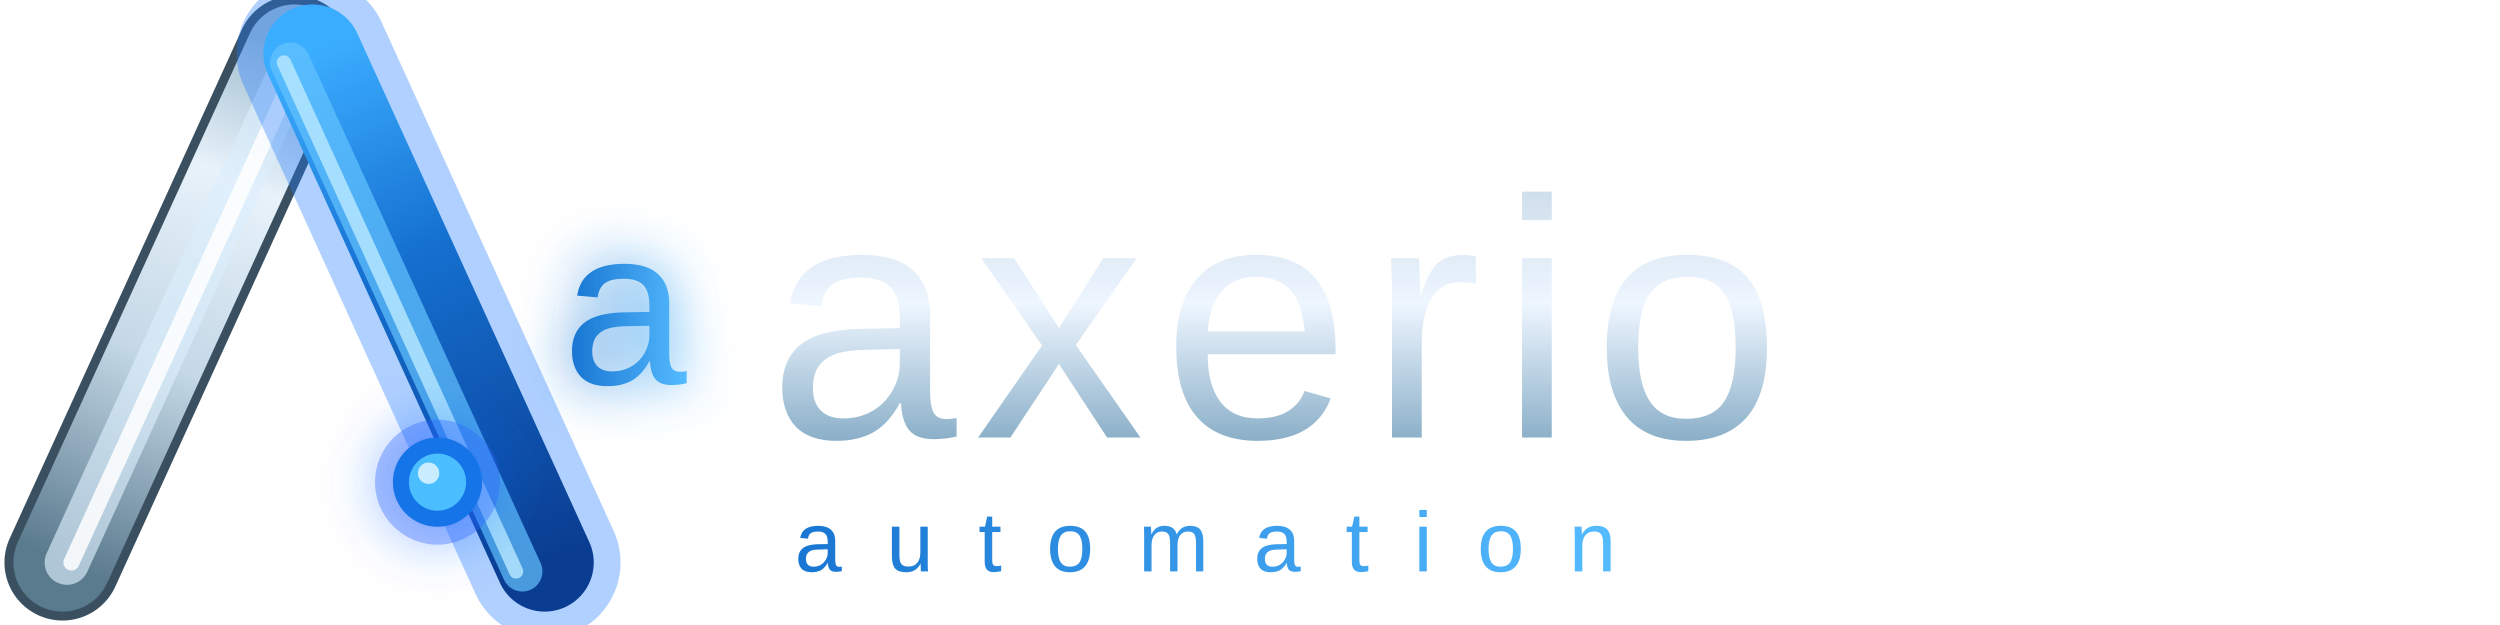
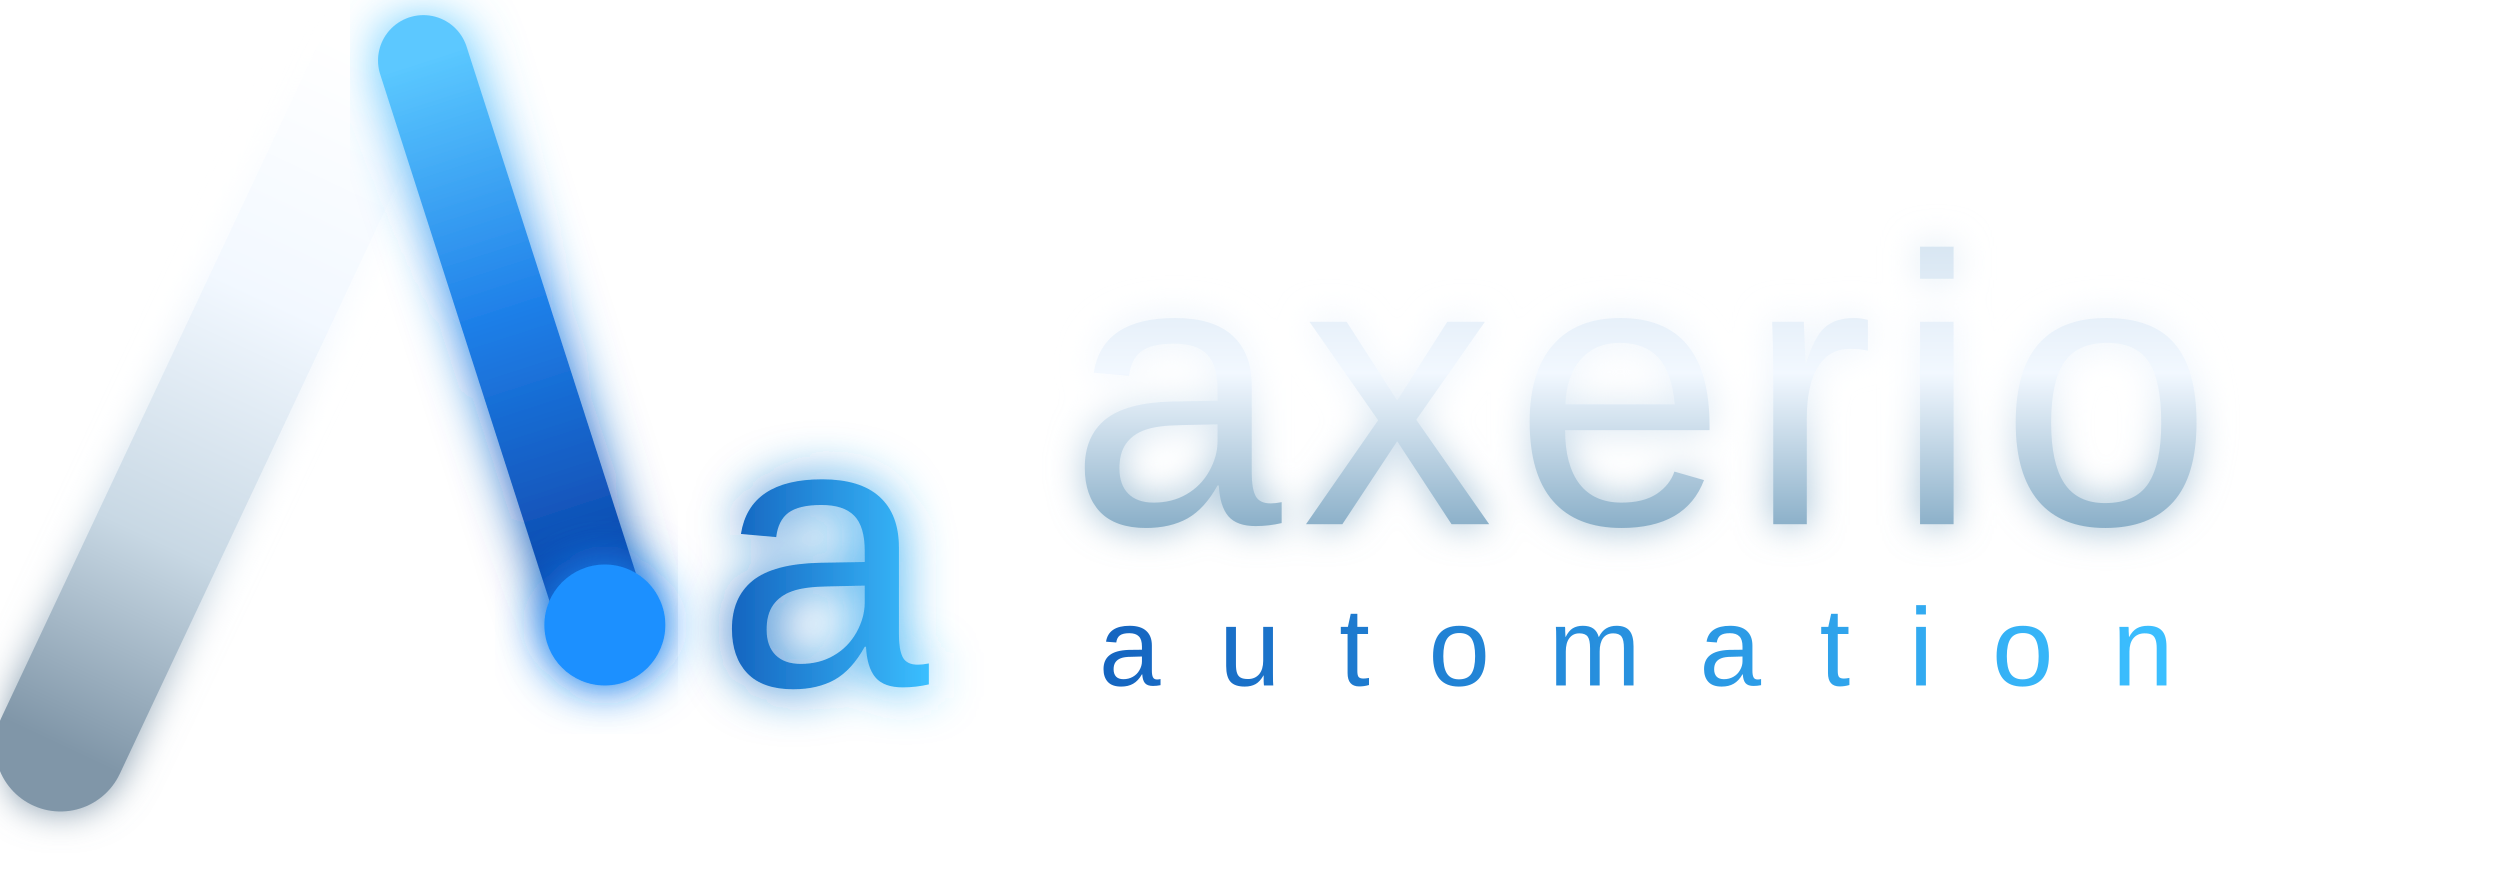
- <svg xmlns="http://www.w3.org/2000/svg" viewBox="0 0 280 70" role="img" aria-label="Axerio Automation">
+ <svg xmlns="http://www.w3.org/2000/svg" viewBox="0 0 248 88" role="img" aria-label="Axerio Automation">
  <defs>
-     <linearGradient id="gSilverBar" gradientUnits="userSpaceOnUse" x1="7" y1="63" x2="33" y2="6">
-       <stop offset="0%" stop-color="#5A7A8E" />
-       <stop offset="40%" stop-color="#C4D8E6" />
-       <stop offset="75%" stop-color="#E8F2FA" />
-       <stop offset="100%" stop-color="#A0BDD0" />
+     <linearGradient id="gLeft" gradientUnits="userSpaceOnUse" x1="6" y1="74" x2="38" y2="6">
+       <stop offset="0%" stop-color="#8096A8" />
+       <stop offset="30%" stop-color="#C8D8E4" />
+       <stop offset="65%" stop-color="#F2F8FF" />
+       <stop offset="100%" stop-color="#FFFFFF" />
    </linearGradient>
-     <linearGradient id="gBlueBar" gradientUnits="userSpaceOnUse" x1="35" y1="6" x2="61" y2="63">
-       <stop offset="0%" stop-color="#3BADFF" />
-       <stop offset="40%" stop-color="#1570D0" />
-       <stop offset="100%" stop-color="#0A3D91" />
+     <linearGradient id="gRight" gradientUnits="userSpaceOnUse" x1="42" y1="6" x2="60" y2="62">
+       <stop offset="0%" stop-color="#5BC8FF" />
+       <stop offset="45%" stop-color="#1E7FE8" />
+       <stop offset="100%" stop-color="#0A3DA0" />
    </linearGradient>
-     <linearGradient id="gSilverText" x1="0%" y1="0%" x2="0%" y2="100%">
-       <stop offset="0%" stop-color="#D0DFEC" />
-       <stop offset="45%" stop-color="#EEF6FF" />
+     <linearGradient id="gBlue" x1="0%" y1="0%" x2="100%" y2="0%">
+       <stop offset="0%" stop-color="#1565C0" />
+       <stop offset="100%" stop-color="#3BBFFF" />
+     </linearGradient>
+     <linearGradient id="gSilver" x1="0%" y1="0%" x2="0%" y2="100%">
+       <stop offset="0%" stop-color="#D8E6F2" />
+       <stop offset="45%" stop-color="#F2F8FF" />
      <stop offset="100%" stop-color="#8AAFC8" />
    </linearGradient>
-     <linearGradient id="gBlueText" x1="0%" y1="0%" x2="100%" y2="0%">
-       <stop offset="0%" stop-color="#1976D2" />
-       <stop offset="100%" stop-color="#55BBFF" />
-     </linearGradient>
-     <filter id="fGlow" x="-60%" y="-60%" width="220%" height="220%">
-       <feGaussianBlur in="SourceGraphic" stdDeviation="2" result="b" />
+     <filter id="fS" x="-30%" y="-30%" width="160%" height="160%">
+       <feGaussianBlur in="SourceGraphic" stdDeviation="1.8" result="b" />
      <feMerge>
        <feMergeNode in="b" />
        <feMergeNode in="SourceGraphic" />
      </feMerge>
    </filter>
-     <filter id="fGlowStr" x="-80%" y="-80%" width="260%" height="260%">
-       <feGaussianBlur in="SourceGraphic" stdDeviation="3" result="b" />
+     <filter id="fB" x="-40%" y="-40%" width="180%" height="180%">
+       <feGaussianBlur in="SourceGraphic" stdDeviation="2.5" result="b" />
      <feMerge>
        <feMergeNode in="b" />
        <feMergeNode in="SourceGraphic" />
      </feMerge>
    </filter>
  </defs>
-   <line x1="33" y1="6" x2="7" y2="63" stroke="#3A5060" stroke-width="13" stroke-linecap="round" />
-   <line x1="33" y1="6" x2="7" y2="63" stroke="url(#gSilverBar)" stroke-width="11" stroke-linecap="round" />
-   <line x1="33.5" y1="6" x2="7.5" y2="63" stroke="rgba(220,238,252,0.65)" stroke-width="5" stroke-linecap="round" />
-   <line x1="34" y1="6" x2="8" y2="63" stroke="rgba(255,255,255,0.85)" stroke-width="1.8" stroke-linecap="round" />
-   <line x1="35" y1="6" x2="61" y2="63" stroke="rgba(30,120,255,0.35)" stroke-width="17" stroke-linecap="round" />
-   <line x1="35" y1="6" x2="61" y2="63" stroke="url(#gBlueBar)" stroke-width="11" stroke-linecap="round" />
-   <line x1="32.5" y1="7" x2="58.5" y2="64" stroke="rgba(100,195,255,0.7)" stroke-width="4.5" stroke-linecap="round" />
-   <line x1="31.8" y1="7" x2="57.8" y2="64" stroke="rgba(180,230,255,0.85)" stroke-width="1.6" stroke-linecap="round" />
-   <circle cx="49" cy="54" r="7" fill="rgba(20,100,255,0.35)" filter="url(#fGlowStr)" />
-   <circle cx="49" cy="54" r="5" fill="#1575E8" />
-   <circle cx="49" cy="54" r="3.2" fill="#4BBEFF" />
-   <circle cx="48" cy="53" r="1.2" fill="rgba(255,255,255,0.7)" />
-   <text x="63" y="43" font-family="'Helvetica Neue', Arial, sans-serif" font-size="25" font-weight="300" fill="url(#gBlueText)" filter="url(#fGlowStr)">a</text>
-   <text x="86" y="49" font-family="'Helvetica Neue', 'Segoe UI', Arial, sans-serif" font-size="38" font-weight="200" letter-spacing="2" fill="url(#gSilverText)">axerio</text>
-   <text x="89" y="64" font-family="'Helvetica Neue', 'Segoe UI', Arial, sans-serif" font-size="9.5" font-weight="500" letter-spacing="5" fill="url(#gBlueText)">automation</text>
+   <line x1="38" y1="6" x2="6" y2="74" stroke="url(#gLeft)" stroke-width="13" stroke-linecap="round" filter="url(#fS)" />
+   <line x1="42" y1="6" x2="60" y2="62" stroke="url(#gRight)" stroke-width="9" stroke-linecap="round" filter="url(#fB)" />
+   <circle cx="60" cy="62" r="6" fill="#1E90FF" filter="url(#fB)" />
+   <text x="71" y="68" font-family="'Helvetica Neue', Arial, sans-serif" font-size="38" font-weight="300" fill="url(#gBlue)" filter="url(#fB)">a</text>
+   <text x="106" y="52" font-family="'Helvetica Neue', 'Segoe UI', Arial, sans-serif" font-size="38" font-weight="200" letter-spacing="2" fill="url(#gSilver)" filter="url(#fS)">axerio</text>
+   <text x="109" y="68" font-family="'Helvetica Neue', 'Segoe UI', Arial, sans-serif" font-size="11" font-weight="500" letter-spacing="5.8" fill="url(#gBlue)">automation</text>
</svg>
